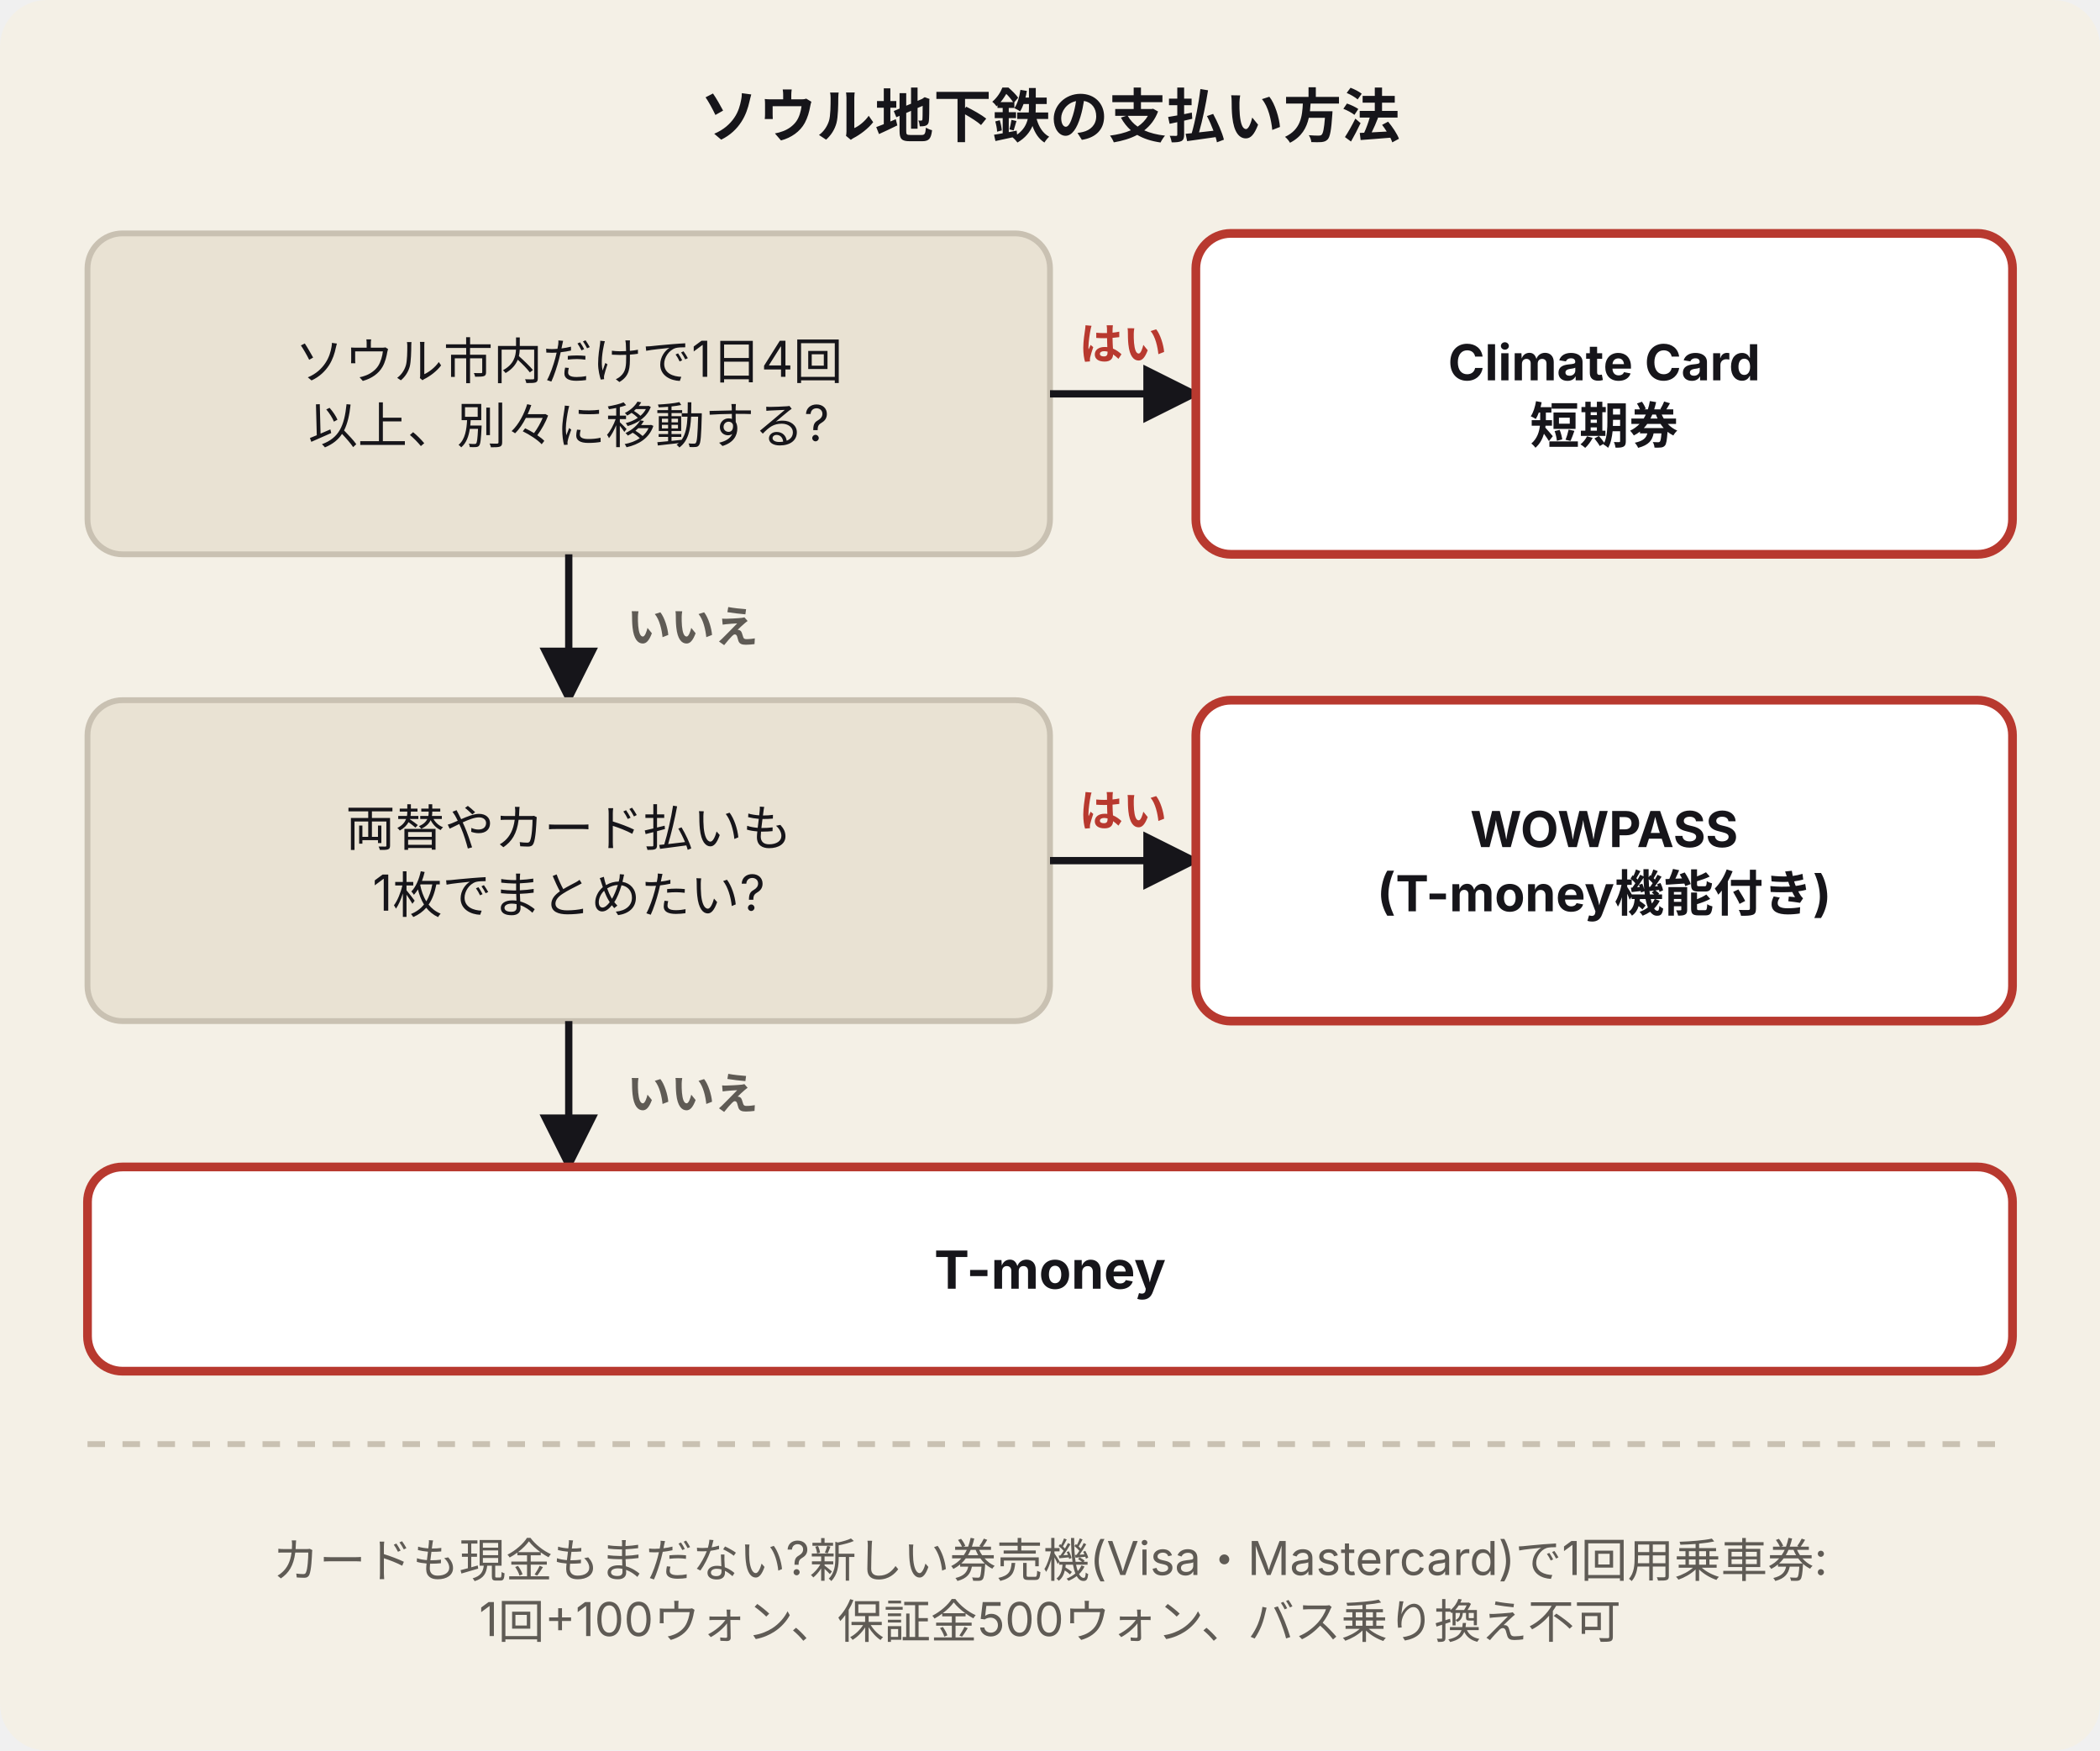
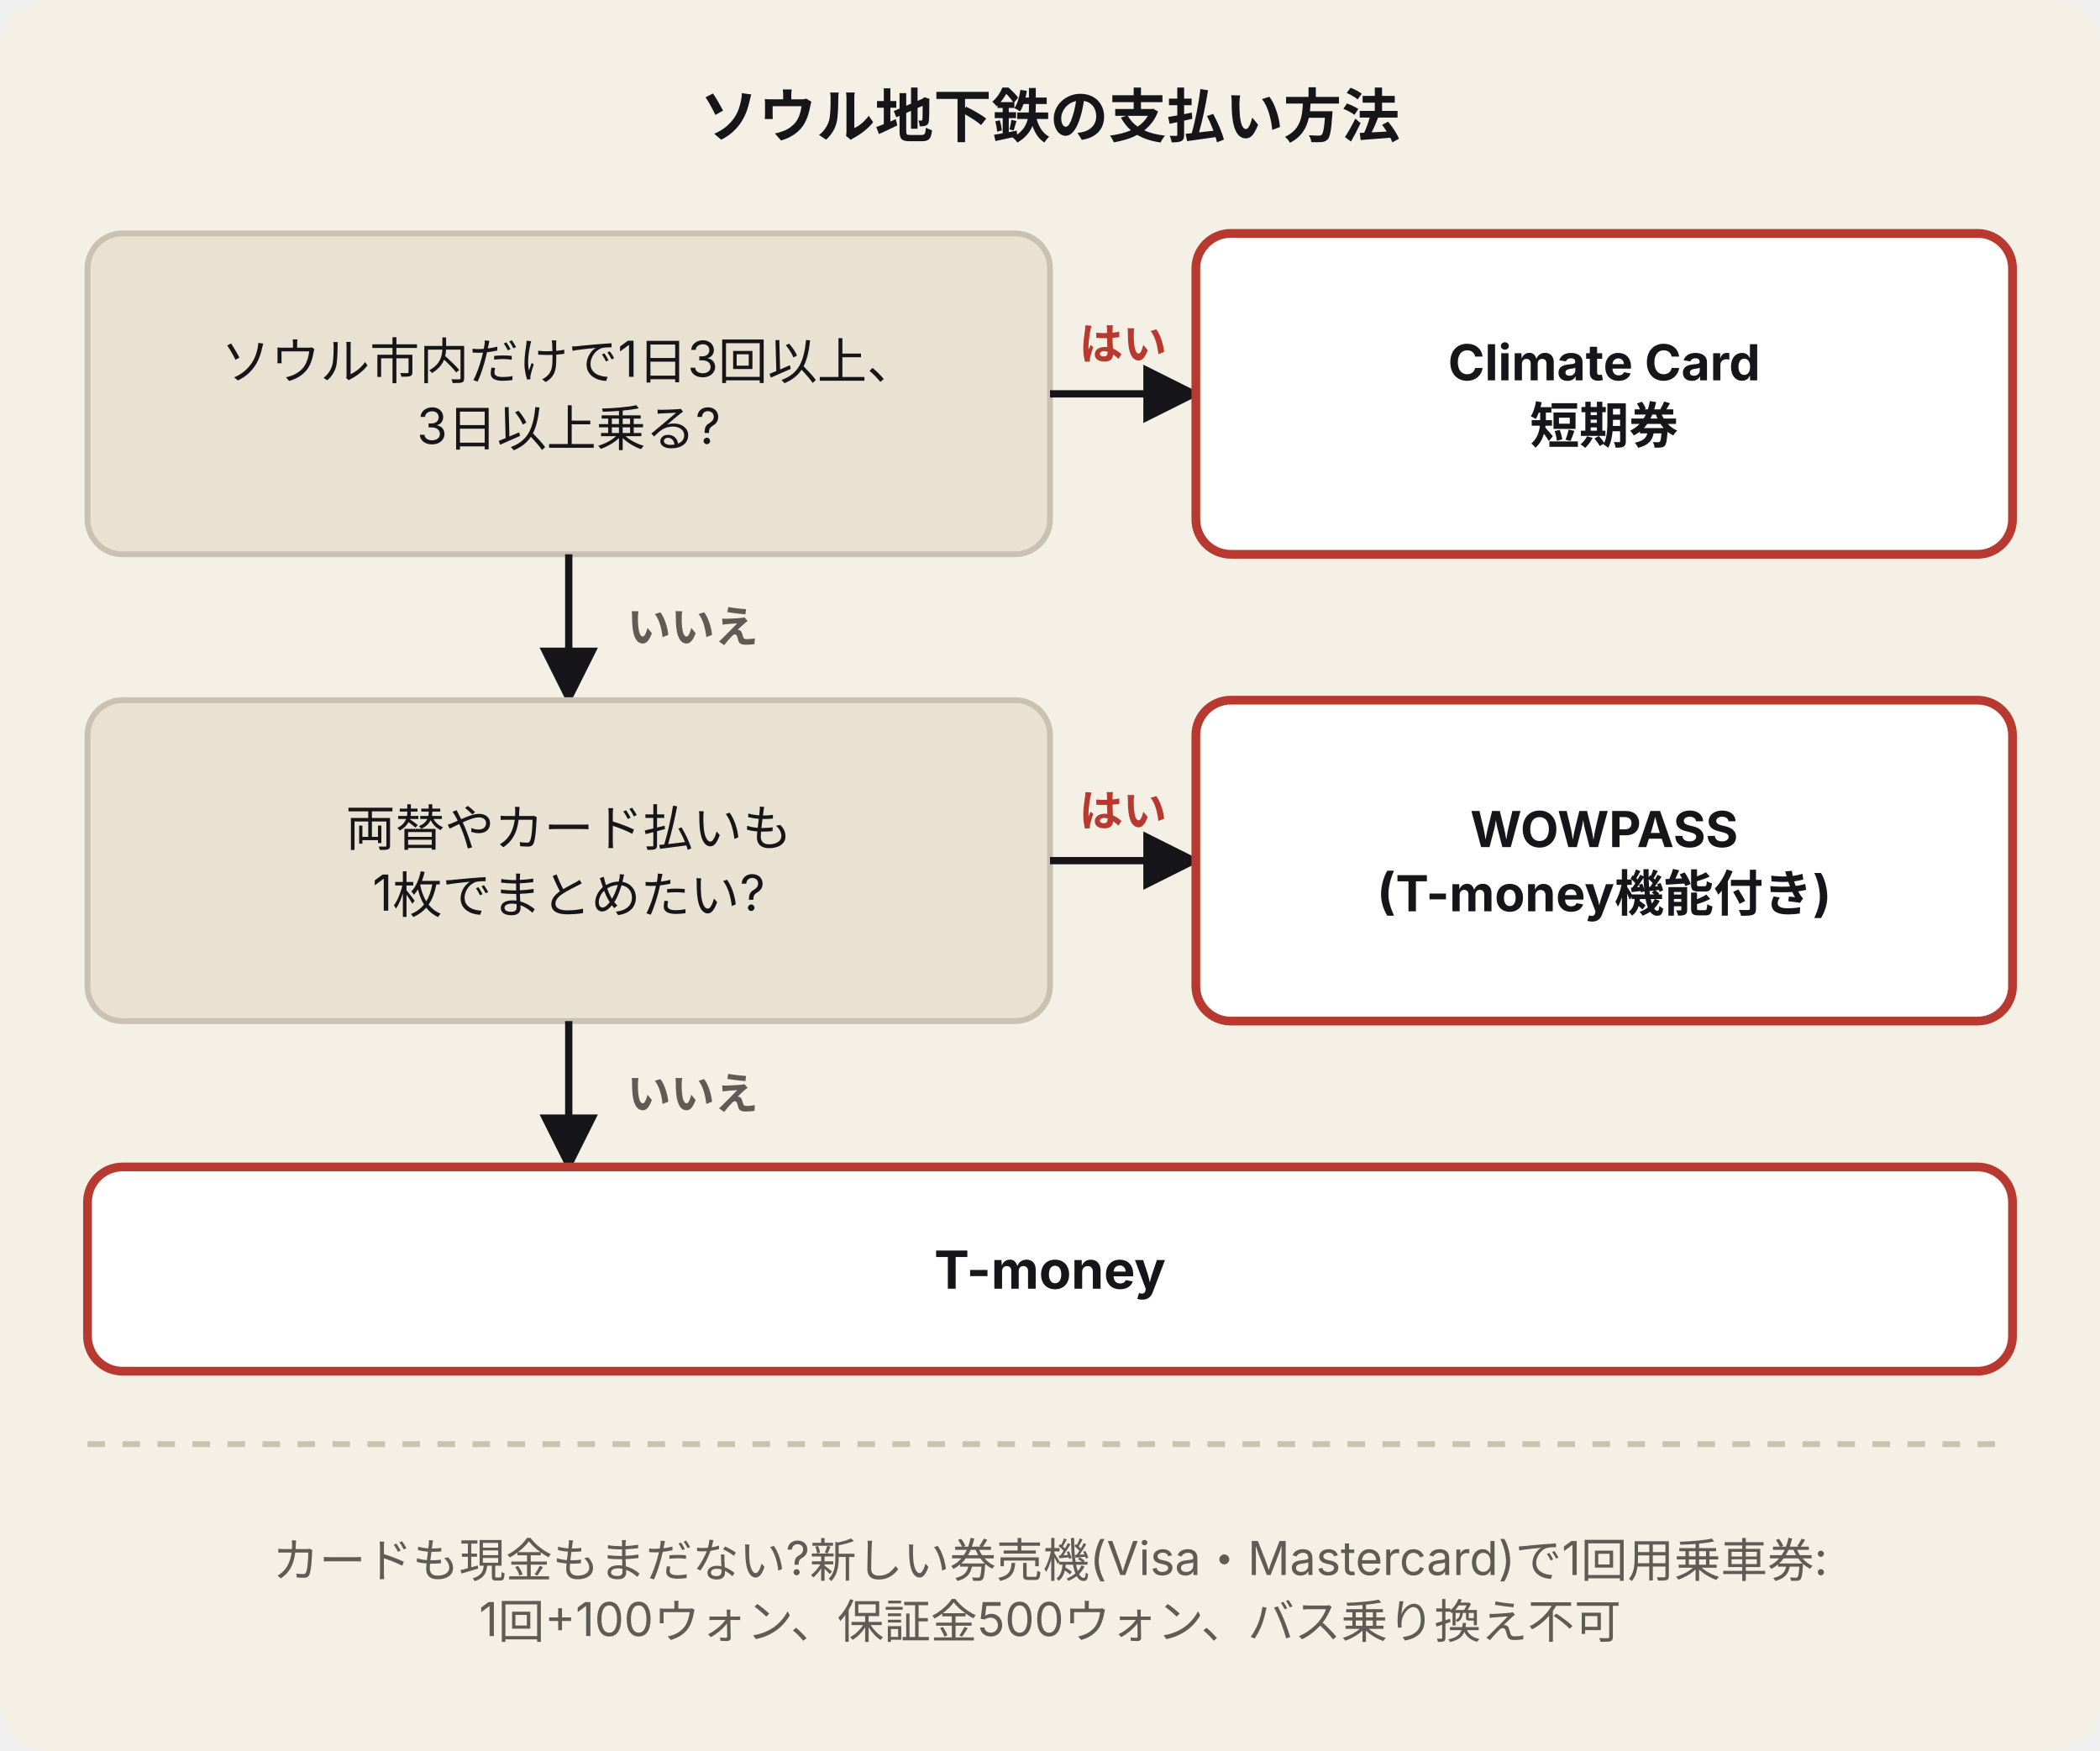
<svg xmlns="http://www.w3.org/2000/svg" viewBox="0 0 720 600" role="img" aria-label="ソウル地下鉄の支払い方法" font-family="system-ui, -apple-system, &quot;Noto Sans KR&quot;, &quot;Noto Sans JP&quot;, &quot;Noto Sans TC&quot;, sans-serif">
  <rect width="720" height="600" rx="16" fill="#f4f0e6" />
  <defs>
    <marker id="ah" viewBox="0 0 10 10" refX="9" refY="5" markerWidth="8" markerHeight="8" orient="auto-start-reverse">
      <path d="M0,0 L10,5 L0,10 z" fill="#16151a" />
    </marker>
  </defs>
  <text x="360" y="40" font-size="20" fill="#16151a" text-anchor="middle" font-weight="bold" dominant-baseline="middle">ソウル地下鉄の支払い方法</text>
  <rect x="30" y="80" width="330" height="110" rx="12" fill="#e9e2d3" stroke="#c9c1b2" stroke-width="2" />
-   <text x="195" y="124" font-size="17" fill="#16151a" text-anchor="middle" font-weight="normal" dominant-baseline="middle">ソウル市内だけで1日4回</text>
-   <text x="195" y="146" font-size="17" fill="#16151a" text-anchor="middle" font-weight="normal" dominant-baseline="middle">以上、別々に移動する?</text>
+   <text x="195" y="124" font-size="17" fill="#16151a" text-anchor="middle" font-weight="normal" dominant-baseline="middle">ソウル市内だけで1日3回以上、</text>
+   <text x="195" y="146" font-size="17" fill="#16151a" text-anchor="middle" font-weight="normal" dominant-baseline="middle">3日以上乗る?</text>
  <line x1="360" y1="135" x2="410" y2="135" stroke="#16151a" stroke-width="2.5" marker-end="url(#ah)" />
  <text x="385" y="118" font-size="15" fill="#b8392f" text-anchor="middle" font-weight="bold" dominant-baseline="middle">はい</text>
  <rect x="410" y="80" width="280" height="110" rx="12" fill="#ffffff" stroke="#b8392f" stroke-width="3" />
  <text x="550" y="124" font-size="17" fill="#16151a" text-anchor="middle" font-weight="bold" dominant-baseline="middle">Climate Card</text>
  <text x="550" y="146" font-size="17" fill="#16151a" text-anchor="middle" font-weight="bold" dominant-baseline="middle">短期券</text>
  <line x1="195" y1="190" x2="195" y2="240" stroke="#16151a" stroke-width="2.5" marker-end="url(#ah)" />
  <text x="215" y="215" font-size="15" fill="#5f5b55" text-anchor="start" font-weight="bold" dominant-baseline="middle">いいえ</text>
  <rect x="30" y="240" width="330" height="110" rx="12" fill="#e9e2d3" stroke="#c9c1b2" stroke-width="2" />
  <text x="195" y="284" font-size="17" fill="#16151a" text-anchor="middle" font-weight="normal" dominant-baseline="middle">両替やカード払いも</text>
  <text x="195" y="306" font-size="17" fill="#16151a" text-anchor="middle" font-weight="normal" dominant-baseline="middle">1枚でまとめたい?</text>
  <line x1="360" y1="295" x2="410" y2="295" stroke="#16151a" stroke-width="2.5" marker-end="url(#ah)" />
  <text x="385" y="278" font-size="15" fill="#b8392f" text-anchor="middle" font-weight="bold" dominant-baseline="middle">はい</text>
  <rect x="410" y="240" width="280" height="110" rx="12" fill="#ffffff" stroke="#b8392f" stroke-width="3" />
  <text x="550" y="284" font-size="17" fill="#16151a" text-anchor="middle" font-weight="bold" dominant-baseline="middle">WOWPASS</text>
  <text x="550" y="306" font-size="17" fill="#16151a" text-anchor="middle" font-weight="bold" dominant-baseline="middle">(T-money機能付き)</text>
  <line x1="195" y1="350" x2="195" y2="400" stroke="#16151a" stroke-width="2.5" marker-end="url(#ah)" />
  <text x="215" y="375" font-size="15" fill="#5f5b55" text-anchor="start" font-weight="bold" dominant-baseline="middle">いいえ</text>
  <rect x="30" y="400" width="660" height="70" rx="12" fill="#ffffff" stroke="#b8392f" stroke-width="3" />
  <text x="360" y="435" font-size="18" fill="#16151a" text-anchor="middle" font-weight="bold" dominant-baseline="middle">T-money</text>
  <line x1="30" y1="495" x2="690" y2="495" stroke="#c9c1b2" stroke-width="2" stroke-dasharray="6 6" />
  <text x="360" y="535" font-size="16" fill="#5f5b55" text-anchor="middle" font-weight="normal" dominant-baseline="middle">カードも現金もまだない?新しい券売機(Visa・Mastercard)で1回用乗車券:</text>
  <text x="360" y="555" font-size="16" fill="#5f5b55" text-anchor="middle" font-weight="normal" dominant-baseline="middle">1回+100ウォン、保証金500ウォン、バス乗り換え不可</text>
</svg>
